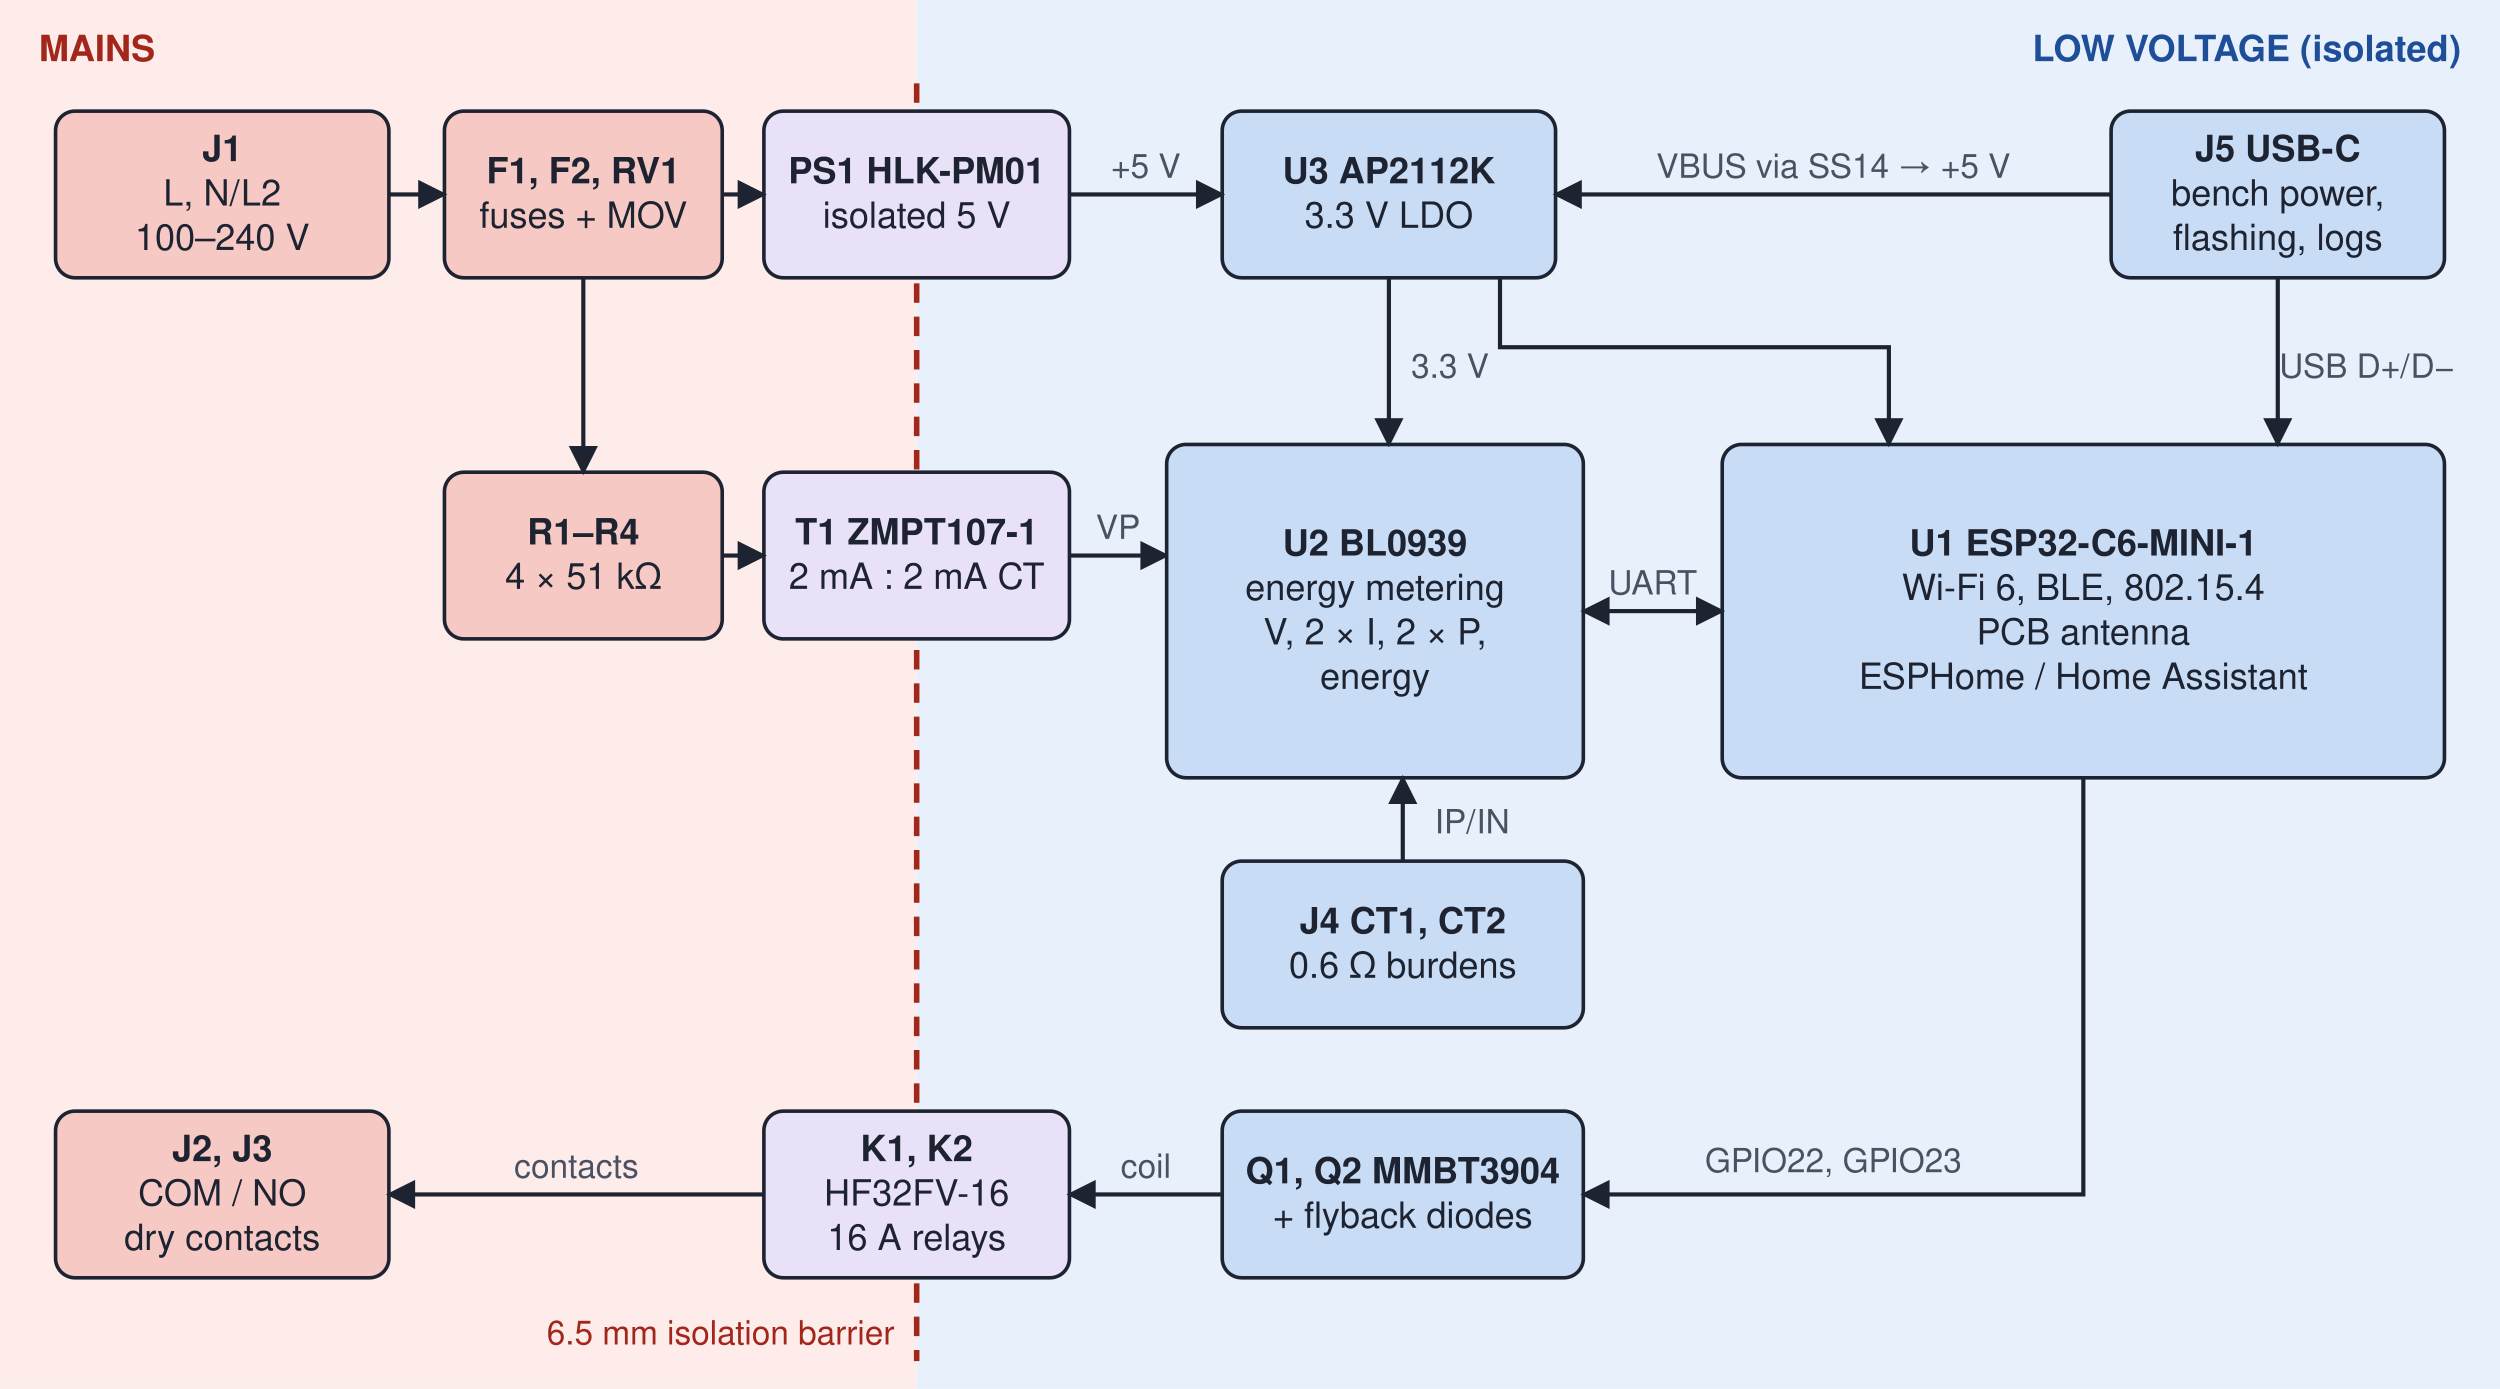
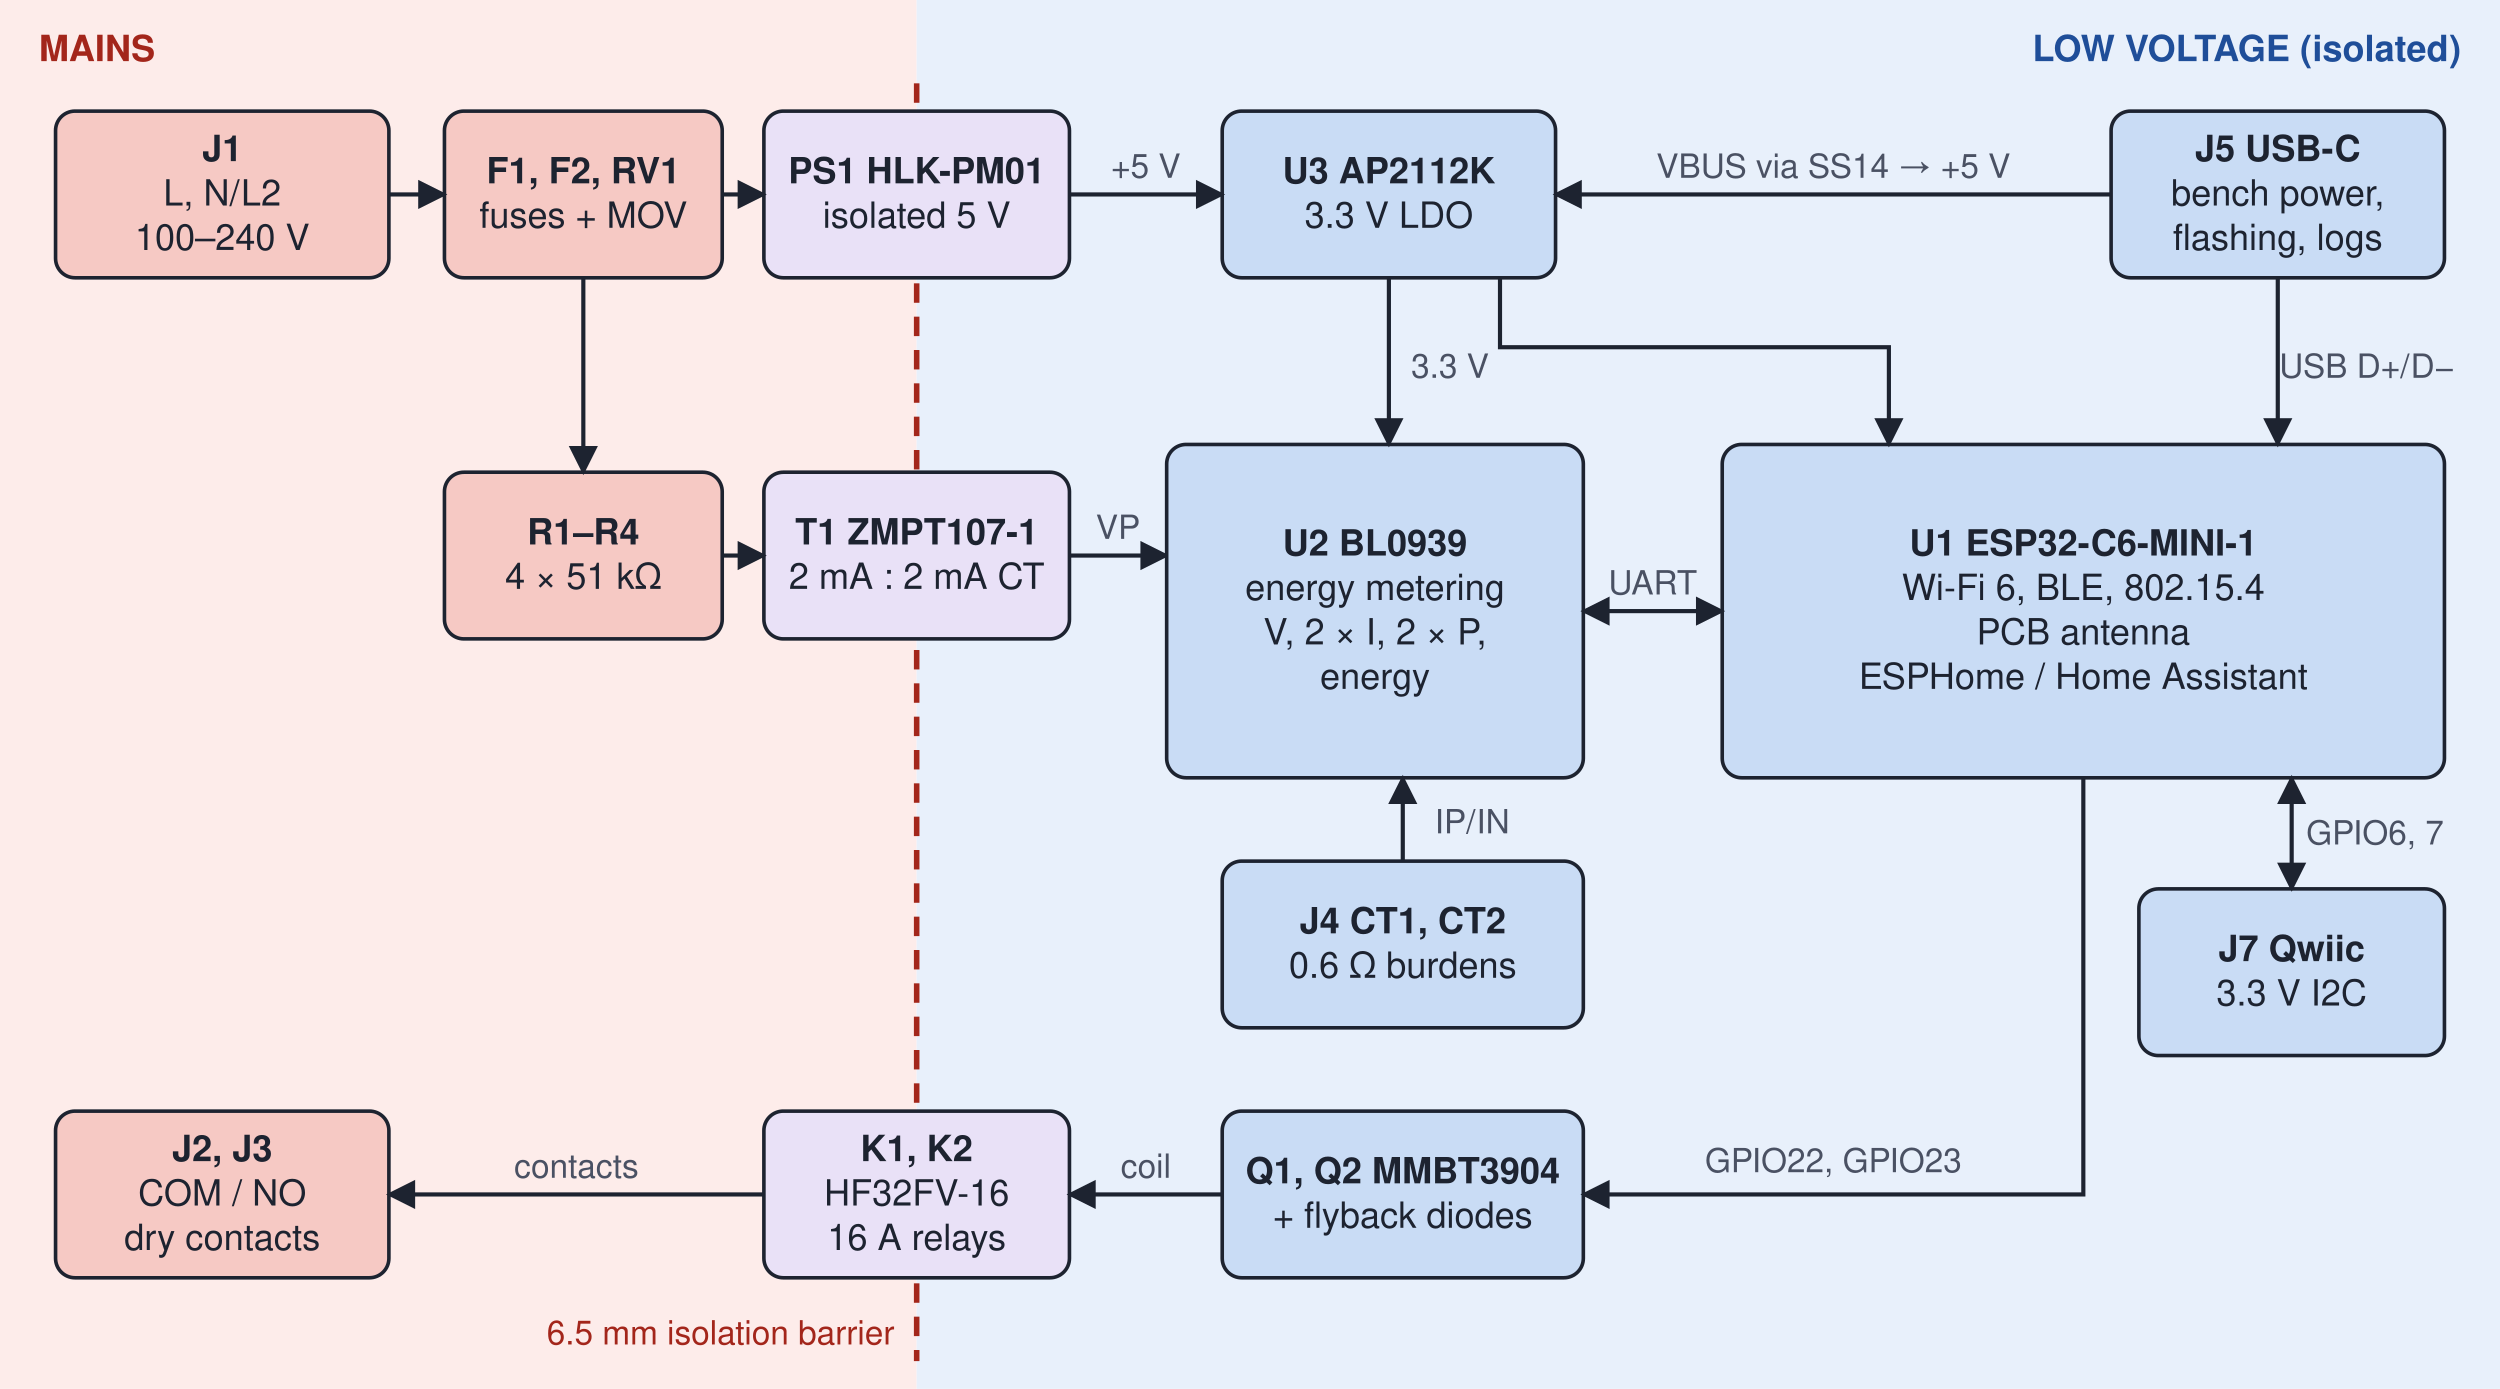
<svg xmlns="http://www.w3.org/2000/svg" viewBox="0 0 900 500" width="900" height="500" font-family="Helvetica, Arial, sans-serif" font-size="13" fill="#1d2330">
  <defs>
    <marker id="a1" viewBox="0 0 10 10" refX="9" refY="5" markerWidth="7" markerHeight="7" orient="auto">
      <path d="M0,0 L10,5 L0,10 z" fill="#1d2330" />
    </marker>
    <marker id="a0" viewBox="0 0 10 10" refX="1" refY="5" markerWidth="7" markerHeight="7" orient="auto">
      <path d="M10,0 L0,5 L10,10 z" fill="#1d2330" />
    </marker>
  </defs>
  <rect width="330" height="500" fill="#fdecea" />
  <rect x="330" width="570" height="500" fill="#e8f0fb" />
  <text x="14" y="22" font-weight="700" fill="#a3261b">MAINS</text>
  <text x="886" y="22" text-anchor="end" font-weight="700" fill="#1f4e99">LOW VOLTAGE (isolated)</text>
  <line x1="330" y1="30" x2="330" y2="490" stroke="#a3261b" stroke-width="2" stroke-dasharray="7 5" />
  <text x="322" y="484" text-anchor="end" font-size="12" fill="#a3261b">6.5 mm isolation barrier</text>
  <rect x="20" y="40" width="120" height="60" rx="7" fill="#f6c9c4" stroke="#1d2330" stroke-width="1.3" />
  <text x="80.0" y="58.0" text-anchor="middle" font-weight="600">J1</text>
  <text x="80.0" y="74.0" text-anchor="middle" font-weight="400">L, N/L2</text>
  <text x="80.0" y="90.0" text-anchor="middle" font-weight="400">100–240 V</text>
  <rect x="160" y="40" width="100" height="60" rx="7" fill="#f6c9c4" stroke="#1d2330" stroke-width="1.3" />
  <text x="210.0" y="66.0" text-anchor="middle" font-weight="600">F1, F2, RV1</text>
  <text x="210.0" y="82.0" text-anchor="middle" font-weight="400">fuses + MOV</text>
  <rect x="275" y="40" width="110" height="60" rx="7" fill="#e9e1f7" stroke="#1d2330" stroke-width="1.3" />
  <text x="330.0" y="66.0" text-anchor="middle" font-weight="600">PS1 HLK-PM01</text>
  <text x="330.0" y="82.0" text-anchor="middle" font-weight="400">isolated 5 V</text>
  <rect x="440" y="40" width="120" height="60" rx="7" fill="#c9dcf5" stroke="#1d2330" stroke-width="1.3" />
  <text x="500.0" y="66.0" text-anchor="middle" font-weight="600">U3 AP2112K</text>
  <text x="500.0" y="82.0" text-anchor="middle" font-weight="400">3.3 V LDO</text>
  <rect x="760" y="40" width="120" height="60" rx="7" fill="#c9dcf5" stroke="#1d2330" stroke-width="1.3" />
  <text x="820.0" y="58.0" text-anchor="middle" font-weight="600">J5 USB-C</text>
  <text x="820.0" y="74.0" text-anchor="middle" font-weight="400">bench power,</text>
  <text x="820.0" y="90.0" text-anchor="middle" font-weight="400">flashing, logs</text>
  <polyline points="140,70 160,70" fill="none" stroke="#1d2330" stroke-width="1.5" marker-end="url(#a1)" />
  <polyline points="260,70 275,70" fill="none" stroke="#1d2330" stroke-width="1.5" marker-end="url(#a1)" />
  <polyline points="385,70 440,70" fill="none" stroke="#1d2330" stroke-width="1.5" marker-end="url(#a1)" />
  <text x="412.5" y="64.0" text-anchor="middle" font-size="12" fill="#4a5163">+5 V</text>
  <polyline points="760,70 560,70" fill="none" stroke="#1d2330" stroke-width="1.5" marker-end="url(#a1)" />
  <text x="660.0" y="64.0" text-anchor="middle" font-size="12" fill="#4a5163">VBUS via SS14 → +5 V</text>
  <rect x="160" y="170" width="100" height="60" rx="7" fill="#f6c9c4" stroke="#1d2330" stroke-width="1.3" />
  <text x="210.0" y="196.0" text-anchor="middle" font-weight="600">R1–R4</text>
  <text x="210.0" y="212.0" text-anchor="middle" font-weight="400">4 × 51 kΩ</text>
  <rect x="275" y="170" width="110" height="60" rx="7" fill="#e9e1f7" stroke="#1d2330" stroke-width="1.3" />
  <text x="330.0" y="196.0" text-anchor="middle" font-weight="600">T1 ZMPT107-1</text>
  <text x="330.0" y="212.0" text-anchor="middle" font-weight="400">2 mA : 2 mA CT</text>
  <polyline points="210,100 210,170" fill="none" stroke="#1d2330" stroke-width="1.5" marker-end="url(#a1)" />
  <polyline points="260,200 275,200" fill="none" stroke="#1d2330" stroke-width="1.5" marker-end="url(#a1)" />
  <polyline points="385,200 420,200" fill="none" stroke="#1d2330" stroke-width="1.5" marker-end="url(#a1)" />
  <text x="402.5" y="194.0" text-anchor="middle" font-size="12" fill="#4a5163">VP</text>
  <rect x="420" y="160" width="150" height="120" rx="7" fill="#c9dcf5" stroke="#1d2330" stroke-width="1.3" />
  <text x="495.0" y="200.0" text-anchor="middle" font-weight="600">U2 BL0939</text>
  <text x="495.0" y="216.0" text-anchor="middle" font-weight="400">energy metering</text>
  <text x="495.0" y="232.0" text-anchor="middle" font-weight="400">V, 2 × I, 2 × P,</text>
  <text x="495.0" y="248.0" text-anchor="middle" font-weight="400">energy</text>
  <rect x="620" y="160" width="260" height="120" rx="7" fill="#c9dcf5" stroke="#1d2330" stroke-width="1.3" />
  <text x="750.0" y="200.0" text-anchor="middle" font-weight="600">U1 ESP32-C6-MINI-1</text>
  <text x="750.0" y="216.0" text-anchor="middle" font-weight="400">Wi-Fi 6, BLE, 802.15.4</text>
  <text x="750.0" y="232.0" text-anchor="middle" font-weight="400">PCB antenna</text>
  <text x="750.0" y="248.0" text-anchor="middle" font-weight="400">ESPHome / Home Assistant</text>
  <polyline points="500,100 500,160" fill="none" stroke="#1d2330" stroke-width="1.5" marker-end="url(#a1)" />
  <text x="522" y="136" text-anchor="middle" font-size="12" fill="#4a5163">3.3 V</text>
  <polyline points="540,100 540,125 680,125 680,160" fill="none" stroke="#1d2330" stroke-width="1.5" marker-end="url(#a1)" />
  <polyline points="820,100 820,160" fill="none" stroke="#1d2330" stroke-width="1.5" marker-end="url(#a1)" />
  <text x="852" y="136" text-anchor="middle" font-size="12" fill="#4a5163">USB D+/D−</text>
  <polyline points="570,220 620,220" fill="none" stroke="#1d2330" stroke-width="1.5" marker-end="url(#a1)" marker-start="url(#a0)" />
  <text x="595.0" y="214.0" text-anchor="middle" font-size="12" fill="#4a5163">UART</text>
  <rect x="440" y="310" width="130" height="60" rx="7" fill="#c9dcf5" stroke="#1d2330" stroke-width="1.3" />
  <text x="505.0" y="336.0" text-anchor="middle" font-weight="600">J4 CT1, CT2</text>
  <text x="505.0" y="352.0" text-anchor="middle" font-weight="400">0.6 Ω burdens</text>
  <polyline points="505,310 505,280" fill="none" stroke="#1d2330" stroke-width="1.5" marker-end="url(#a1)" />
  <text x="530" y="300" text-anchor="middle" font-size="12" fill="#4a5163">IP/IN</text>
+   <rect x="770" y="320" width="110" height="60" rx="7" fill="#c9dcf5" stroke="#1d2330" stroke-width="1.3" />
+   <text x="825.0" y="346.0" text-anchor="middle" font-weight="600">J7 Qwiic</text>
+   <text x="825.0" y="362.0" text-anchor="middle" font-weight="400">3.3 V I2C</text>
+   <polyline points="825,280 825,320" fill="none" stroke="#1d2330" stroke-width="1.5" marker-end="url(#a1)" marker-start="url(#a0)" />
+   <text x="855" y="304" text-anchor="middle" font-size="12" fill="#4a5163">GPIO6, 7</text>
  <rect x="20" y="400" width="120" height="60" rx="7" fill="#f6c9c4" stroke="#1d2330" stroke-width="1.3" />
  <text x="80.0" y="418.0" text-anchor="middle" font-weight="600">J2, J3</text>
  <text x="80.0" y="434.0" text-anchor="middle" font-weight="400">COM / NO</text>
  <text x="80.0" y="450.0" text-anchor="middle" font-weight="400">dry contacts</text>
  <rect x="275" y="400" width="110" height="60" rx="7" fill="#e9e1f7" stroke="#1d2330" stroke-width="1.3" />
  <text x="330.0" y="418.0" text-anchor="middle" font-weight="600">K1, K2</text>
  <text x="330.0" y="434.0" text-anchor="middle" font-weight="400">HF32FV-16</text>
  <text x="330.0" y="450.0" text-anchor="middle" font-weight="400">16 A relays</text>
  <rect x="440" y="400" width="130" height="60" rx="7" fill="#c9dcf5" stroke="#1d2330" stroke-width="1.3" />
  <text x="505.0" y="426.0" text-anchor="middle" font-weight="600">Q1, Q2 MMBT3904</text>
  <text x="505.0" y="442.0" text-anchor="middle" font-weight="400">+ flyback diodes</text>
  <polyline points="750,280 750,430 570,430" fill="none" stroke="#1d2330" stroke-width="1.5" marker-end="url(#a1)" />
  <text x="660" y="422" text-anchor="middle" font-size="12" fill="#4a5163">GPIO22, GPIO23</text>
  <polyline points="440,430 385,430" fill="none" stroke="#1d2330" stroke-width="1.5" marker-end="url(#a1)" />
  <text x="412.5" y="424.0" text-anchor="middle" font-size="12" fill="#4a5163">coil</text>
  <polyline points="275,430 140,430" fill="none" stroke="#1d2330" stroke-width="1.5" marker-end="url(#a1)" />
  <text x="207.5" y="424.0" text-anchor="middle" font-size="12" fill="#4a5163">contacts</text>
</svg>
